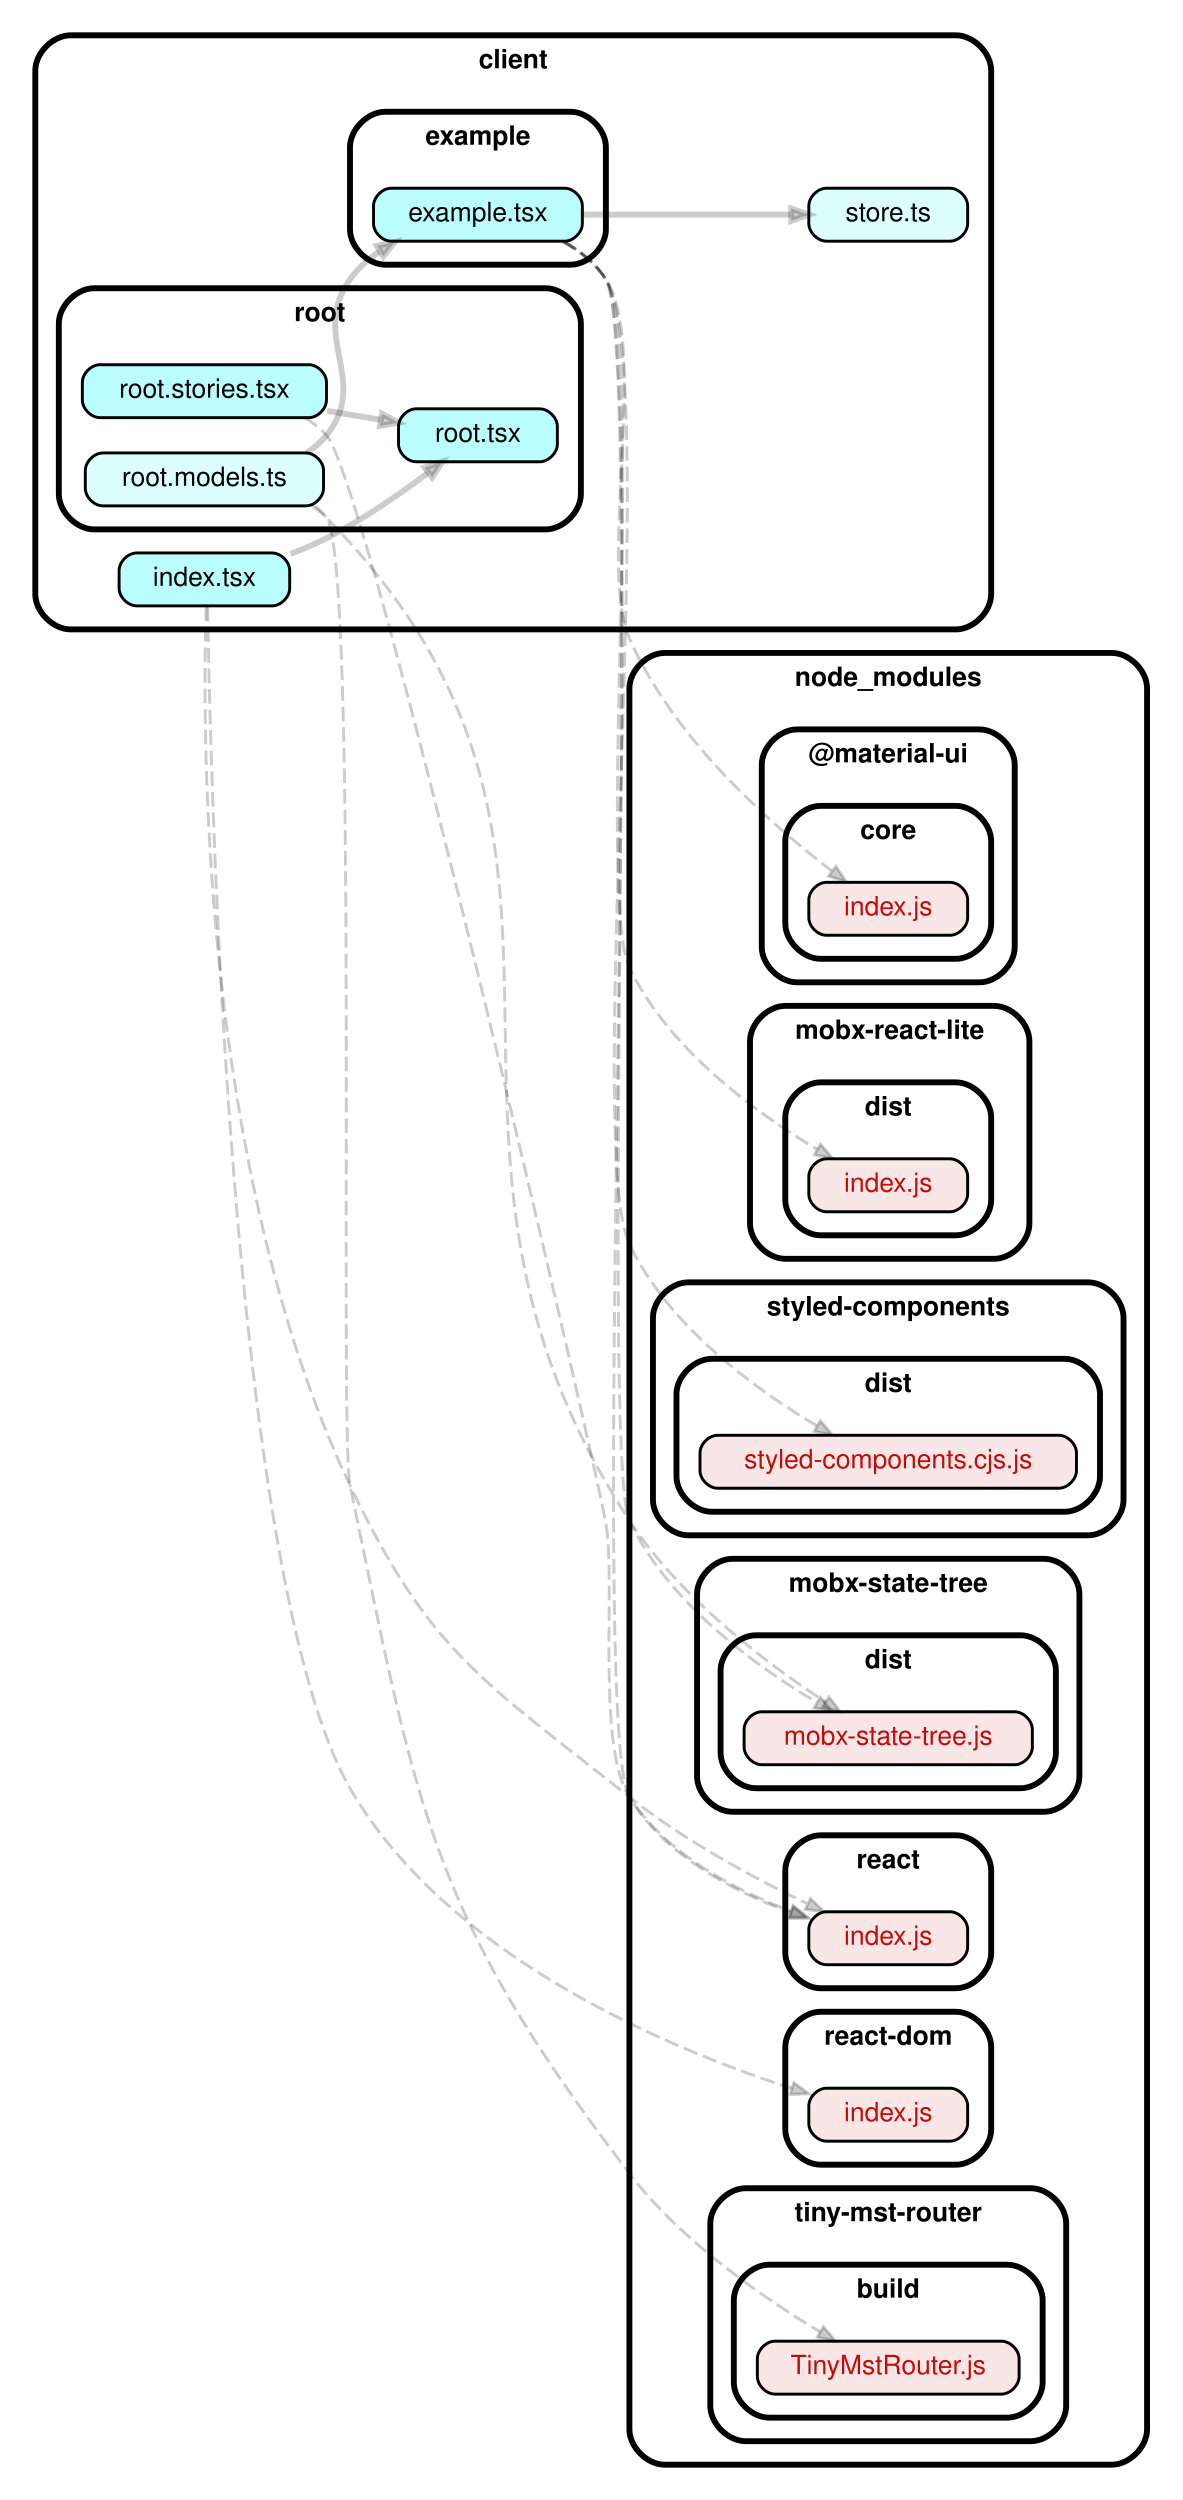
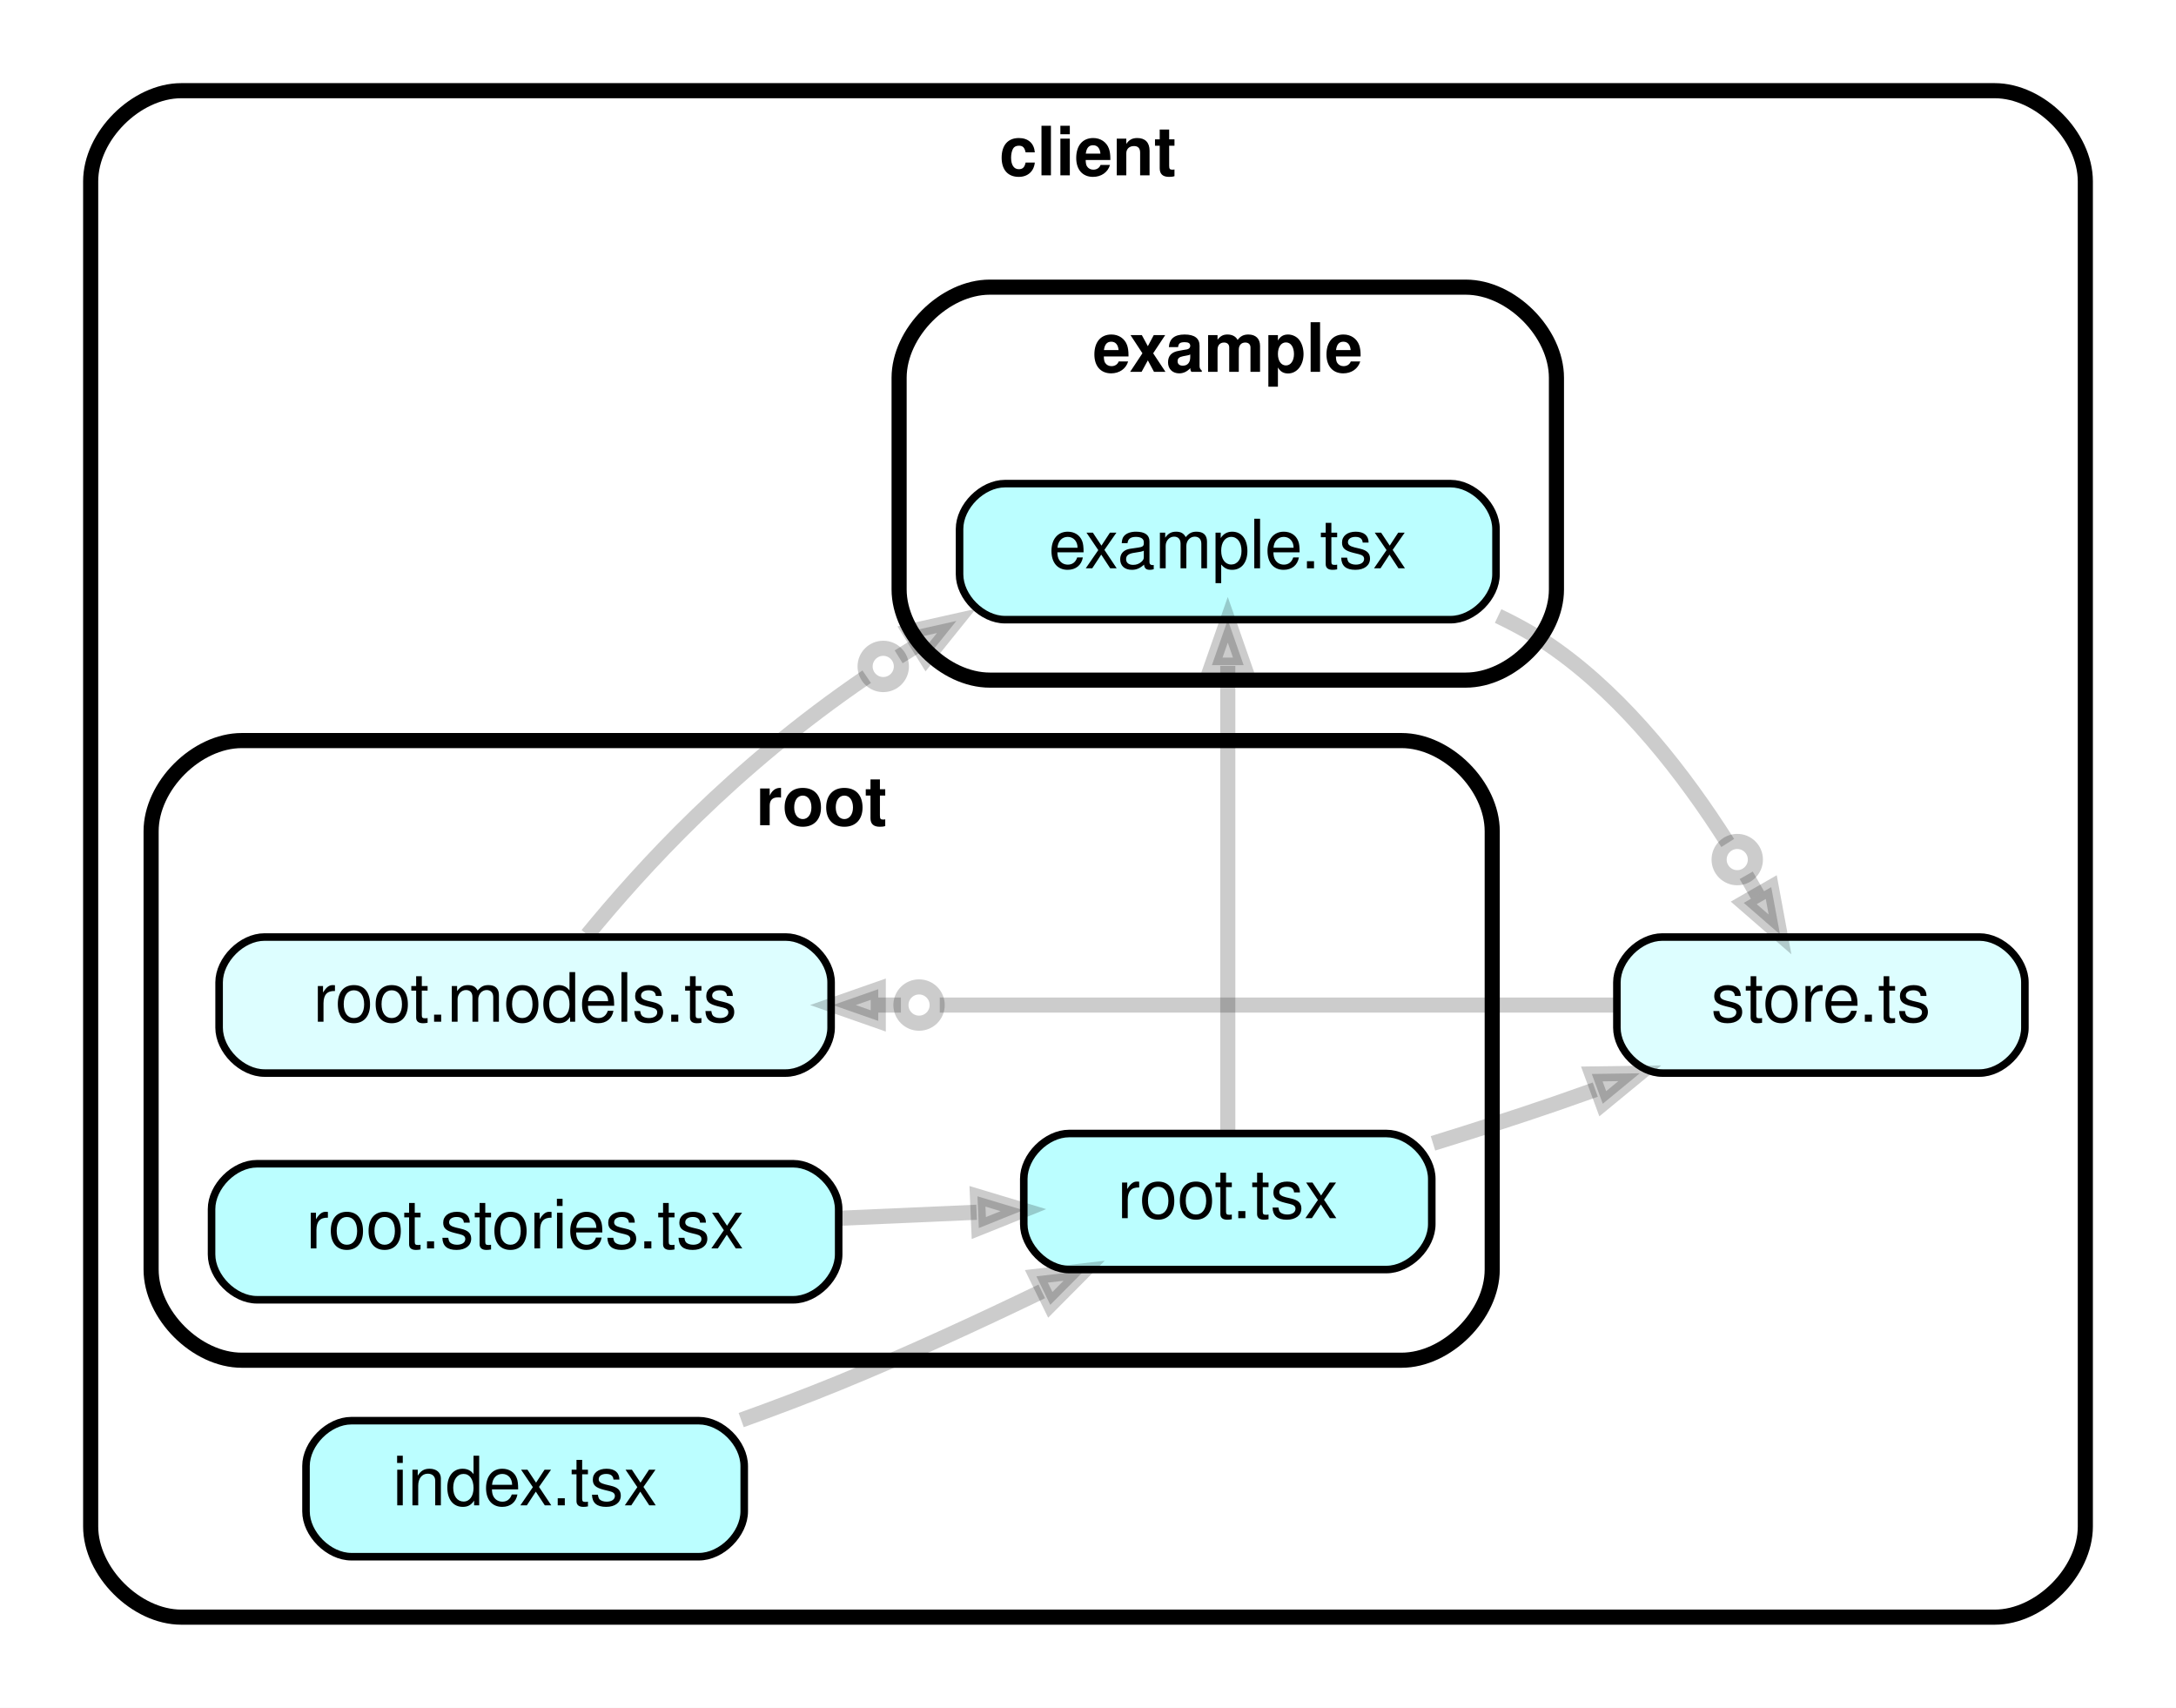
- <svg xmlns="http://www.w3.org/2000/svg" xmlns:xlink="http://www.w3.org/1999/xlink" width="402pt" height="850pt" viewBox="0.00 0.00 402.00 850.00">
-   <g id="graph0" class="graph" transform="scale(1 1) rotate(0) translate(4 846)">
-     <polygon fill="white" stroke="transparent" points="-4,4 -4,-846 398,-846 398,4 -4,4" />
+ <svg xmlns="http://www.w3.org/2000/svg" xmlns:xlink="http://www.w3.org/1999/xlink" width="288pt" height="226pt" viewBox="0.00 0.00 288.00 226.00">
+   <g id="graph0" class="graph" transform="scale(1 1) rotate(0) translate(4 222)">
+     <polygon fill="white" stroke="transparent" points="-4,4 -4,-222 284,-222 284,4 -4,4" />
    <g id="clust1" class="cluster">
-       <path fill="#ffffff" stroke="black" stroke-width="2" d="M20,-632C20,-632 321,-632 321,-632 327,-632 333,-638 333,-644 333,-644 333,-822 333,-822 333,-828 327,-834 321,-834 321,-834 20,-834 20,-834 14,-834 8,-828 8,-822 8,-822 8,-644 8,-644 8,-638 14,-632 20,-632" />
-       <text text-anchor="middle" x="170.5" y="-822.8" font-family="Helvetica,sans-Serif" font-weight="bold" font-size="9.00">client</text>
+       <path fill="#ffffff" stroke="black" stroke-width="2" d="M20,-8C20,-8 260,-8 260,-8 266,-8 272,-14 272,-20 272,-20 272,-198 272,-198 272,-204 266,-210 260,-210 260,-210 20,-210 20,-210 14,-210 8,-204 8,-198 8,-198 8,-20 8,-20 8,-14 14,-8 20,-8" />
+       <text text-anchor="middle" x="140" y="-198.8" font-family="Helvetica,sans-Serif" font-weight="bold" font-size="9.00">client</text>
    </g>
    <g id="clust2" class="cluster">
-       <path fill="#ffffff" stroke="black" stroke-width="2" d="M127,-756C127,-756 190,-756 190,-756 196,-756 202,-762 202,-768 202,-768 202,-796 202,-796 202,-802 196,-808 190,-808 190,-808 127,-808 127,-808 121,-808 115,-802 115,-796 115,-796 115,-768 115,-768 115,-762 121,-756 127,-756" />
-       <text text-anchor="middle" x="158.5" y="-796.8" font-family="Helvetica,sans-Serif" font-weight="bold" font-size="9.00">example</text>
+       <path fill="#ffffff" stroke="black" stroke-width="2" d="M127,-132C127,-132 190,-132 190,-132 196,-132 202,-138 202,-144 202,-144 202,-172 202,-172 202,-178 196,-184 190,-184 190,-184 127,-184 127,-184 121,-184 115,-178 115,-172 115,-172 115,-144 115,-144 115,-138 121,-132 127,-132" />
+       <text text-anchor="middle" x="158.5" y="-172.8" font-family="Helvetica,sans-Serif" font-weight="bold" font-size="9.00">example</text>
    </g>
    <g id="clust3" class="cluster">
-       <path fill="#ffffff" stroke="black" stroke-width="2" d="M28,-666C28,-666 181.5,-666 181.5,-666 187.5,-666 193.5,-672 193.5,-678 193.5,-678 193.5,-736 193.5,-736 193.5,-742 187.5,-748 181.5,-748 181.5,-748 28,-748 28,-748 22,-748 16,-742 16,-736 16,-736 16,-678 16,-678 16,-672 22,-666 28,-666" />
-       <text text-anchor="middle" x="104.75" y="-736.8" font-family="Helvetica,sans-Serif" font-weight="bold" font-size="9.00">root</text>
-     </g>
-     <g id="clust4" class="cluster">
-       <path fill="#ffffff" stroke="black" stroke-width="2" d="M222,-8C222,-8 374,-8 374,-8 380,-8 386,-14 386,-20 386,-20 386,-612 386,-612 386,-618 380,-624 374,-624 374,-624 222,-624 222,-624 216,-624 210,-618 210,-612 210,-612 210,-20 210,-20 210,-14 216,-8 222,-8" />
-       <text text-anchor="middle" x="298" y="-612.8" font-family="Helvetica,sans-Serif" font-weight="bold" font-size="9.00">node_modules</text>
-     </g>
-     <g id="clust5" class="cluster">
-       <path fill="#ffffff" stroke="black" stroke-width="2" d="M267,-512C267,-512 329,-512 329,-512 335,-512 341,-518 341,-524 341,-524 341,-586 341,-586 341,-592 335,-598 329,-598 329,-598 267,-598 267,-598 261,-598 255,-592 255,-586 255,-586 255,-524 255,-524 255,-518 261,-512 267,-512" />
-       <text text-anchor="middle" x="298" y="-586.8" font-family="Helvetica,sans-Serif" font-weight="bold" font-size="9.00">@material-ui</text>
-     </g>
-     <g id="clust6" class="cluster">
-       <path fill="#ffffff" stroke="black" stroke-width="2" d="M275,-520C275,-520 321,-520 321,-520 327,-520 333,-526 333,-532 333,-532 333,-560 333,-560 333,-566 327,-572 321,-572 321,-572 275,-572 275,-572 269,-572 263,-566 263,-560 263,-560 263,-532 263,-532 263,-526 269,-520 275,-520" />
-       <text text-anchor="middle" x="298" y="-560.8" font-family="Helvetica,sans-Serif" font-weight="bold" font-size="9.00">core</text>
-     </g>
-     <g id="clust7" class="cluster">
-       <path fill="#ffffff" stroke="black" stroke-width="2" d="M263,-418C263,-418 334,-418 334,-418 340,-418 346,-424 346,-430 346,-430 346,-492 346,-492 346,-498 340,-504 334,-504 334,-504 263,-504 263,-504 257,-504 251,-498 251,-492 251,-492 251,-430 251,-430 251,-424 257,-418 263,-418" />
-       <text text-anchor="middle" x="298.5" y="-492.8" font-family="Helvetica,sans-Serif" font-weight="bold" font-size="9.00">mobx-react-lite</text>
-     </g>
-     <g id="clust8" class="cluster">
-       <path fill="#ffffff" stroke="black" stroke-width="2" d="M275,-426C275,-426 321,-426 321,-426 327,-426 333,-432 333,-438 333,-438 333,-466 333,-466 333,-472 327,-478 321,-478 321,-478 275,-478 275,-478 269,-478 263,-472 263,-466 263,-466 263,-438 263,-438 263,-432 269,-426 275,-426" />
-       <text text-anchor="middle" x="298" y="-466.8" font-family="Helvetica,sans-Serif" font-weight="bold" font-size="9.00">dist</text>
-     </g>
-     <g id="clust9" class="cluster">
-       <path fill="#ffffff" stroke="black" stroke-width="2" d="M245,-230C245,-230 351,-230 351,-230 357,-230 363,-236 363,-242 363,-242 363,-304 363,-304 363,-310 357,-316 351,-316 351,-316 245,-316 245,-316 239,-316 233,-310 233,-304 233,-304 233,-242 233,-242 233,-236 239,-230 245,-230" />
-       <text text-anchor="middle" x="298" y="-304.8" font-family="Helvetica,sans-Serif" font-weight="bold" font-size="9.00">mobx-state-tree</text>
-     </g>
-     <g id="clust10" class="cluster">
-       <path fill="#ffffff" stroke="black" stroke-width="2" d="M253,-238C253,-238 343,-238 343,-238 349,-238 355,-244 355,-250 355,-250 355,-278 355,-278 355,-284 349,-290 343,-290 343,-290 253,-290 253,-290 247,-290 241,-284 241,-278 241,-278 241,-250 241,-250 241,-244 247,-238 253,-238" />
-       <text text-anchor="middle" x="298" y="-278.8" font-family="Helvetica,sans-Serif" font-weight="bold" font-size="9.00">dist</text>
-     </g>
-     <g id="clust11" class="cluster">
-       <path fill="#ffffff" stroke="black" stroke-width="2" d="M275,-110C275,-110 321,-110 321,-110 327,-110 333,-116 333,-122 333,-122 333,-150 333,-150 333,-156 327,-162 321,-162 321,-162 275,-162 275,-162 269,-162 263,-156 263,-150 263,-150 263,-122 263,-122 263,-116 269,-110 275,-110" />
-       <text text-anchor="middle" x="298" y="-150.8" font-family="Helvetica,sans-Serif" font-weight="bold" font-size="9.00">react-dom</text>
-     </g>
-     <g id="clust12" class="cluster">
-       <path fill="#ffffff" stroke="black" stroke-width="2" d="M275,-170C275,-170 321,-170 321,-170 327,-170 333,-176 333,-182 333,-182 333,-210 333,-210 333,-216 327,-222 321,-222 321,-222 275,-222 275,-222 269,-222 263,-216 263,-210 263,-210 263,-182 263,-182 263,-176 269,-170 275,-170" />
-       <text text-anchor="middle" x="298" y="-210.8" font-family="Helvetica,sans-Serif" font-weight="bold" font-size="9.00">react</text>
-     </g>
-     <g id="clust13" class="cluster">
-       <path fill="#ffffff" stroke="black" stroke-width="2" d="M230,-324C230,-324 366,-324 366,-324 372,-324 378,-330 378,-336 378,-336 378,-398 378,-398 378,-404 372,-410 366,-410 366,-410 230,-410 230,-410 224,-410 218,-404 218,-398 218,-398 218,-336 218,-336 218,-330 224,-324 230,-324" />
-       <text text-anchor="middle" x="298" y="-398.8" font-family="Helvetica,sans-Serif" font-weight="bold" font-size="9.00">styled-components</text>
-     </g>
-     <g id="clust14" class="cluster">
-       <path fill="#ffffff" stroke="black" stroke-width="2" d="M238,-332C238,-332 358,-332 358,-332 364,-332 370,-338 370,-344 370,-344 370,-372 370,-372 370,-378 364,-384 358,-384 358,-384 238,-384 238,-384 232,-384 226,-378 226,-372 226,-372 226,-344 226,-344 226,-338 232,-332 238,-332" />
-       <text text-anchor="middle" x="298" y="-372.8" font-family="Helvetica,sans-Serif" font-weight="bold" font-size="9.00">dist</text>
-     </g>
-     <g id="clust15" class="cluster">
-       <path fill="#ffffff" stroke="black" stroke-width="2" d="M249.5,-16C249.5,-16 346.5,-16 346.5,-16 352.5,-16 358.5,-22 358.5,-28 358.5,-28 358.5,-90 358.5,-90 358.5,-96 352.5,-102 346.5,-102 346.5,-102 249.5,-102 249.5,-102 243.5,-102 237.5,-96 237.5,-90 237.5,-90 237.5,-28 237.5,-28 237.5,-22 243.5,-16 249.5,-16" />
-       <text text-anchor="middle" x="298" y="-90.8" font-family="Helvetica,sans-Serif" font-weight="bold" font-size="9.00">tiny-mst-router</text>
-     </g>
-     <g id="clust16" class="cluster">
-       <path fill="#ffffff" stroke="black" stroke-width="2" d="M257.5,-24C257.5,-24 338.5,-24 338.5,-24 344.5,-24 350.5,-30 350.5,-36 350.5,-36 350.5,-64 350.5,-64 350.5,-70 344.5,-76 338.5,-76 338.5,-76 257.5,-76 257.5,-76 251.5,-76 245.5,-70 245.5,-64 245.5,-64 245.5,-36 245.5,-36 245.5,-30 251.5,-24 257.5,-24" />
-       <text text-anchor="middle" x="298" y="-64.8" font-family="Helvetica,sans-Serif" font-weight="bold" font-size="9.00">build</text>
+       <path fill="#ffffff" stroke="black" stroke-width="2" d="M28,-42C28,-42 181.5,-42 181.5,-42 187.5,-42 193.5,-48 193.5,-54 193.5,-54 193.5,-112 193.5,-112 193.5,-118 187.5,-124 181.5,-124 181.5,-124 28,-124 28,-124 22,-124 16,-118 16,-112 16,-112 16,-54 16,-54 16,-48 22,-42 28,-42" />
+       <text text-anchor="middle" x="104.75" y="-112.8" font-family="Helvetica,sans-Serif" font-weight="bold" font-size="9.00">root</text>
    </g>
    <g id="node1" class="node">
      <g id="a_node1">
        <a xlink:href="client/example/example.tsx" xlink:title="example.tsx">
-           <path fill="#bbfeff" stroke="black" d="M188,-782C188,-782 129,-782 129,-782 126,-782 123,-779 123,-776 123,-776 123,-770 123,-770 123,-767 126,-764 129,-764 129,-764 188,-764 188,-764 191,-764 194,-767 194,-770 194,-770 194,-776 194,-776 194,-779 191,-782 188,-782" />
-           <text text-anchor="middle" x="158.5" y="-770.8" font-family="Helvetica,sans-Serif" font-size="9.00">example.tsx</text>
+           <path fill="#bbfeff" stroke="black" d="M188,-158C188,-158 129,-158 129,-158 126,-158 123,-155 123,-152 123,-152 123,-146 123,-146 123,-143 126,-140 129,-140 129,-140 188,-140 188,-140 191,-140 194,-143 194,-146 194,-146 194,-152 194,-152 194,-155 191,-158 188,-158" />
+           <text text-anchor="middle" x="158.5" y="-146.8" font-family="Helvetica,sans-Serif" font-size="9.00">example.tsx</text>
        </a>
      </g>
    </g>
    <g id="node2" class="node">
      <g id="a_node2">
        <a xlink:href="client/store.ts" xlink:title="store.ts">
-           <path fill="#ddfeff" stroke="black" d="M319,-782C319,-782 277,-782 277,-782 274,-782 271,-779 271,-776 271,-776 271,-770 271,-770 271,-767 274,-764 277,-764 277,-764 319,-764 319,-764 322,-764 325,-767 325,-770 325,-770 325,-776 325,-776 325,-779 322,-782 319,-782" />
-           <text text-anchor="middle" x="298" y="-770.8" font-family="Helvetica,sans-Serif" font-size="9.00">store.ts</text>
+           <path fill="#ddfeff" stroke="black" d="M258,-98C258,-98 216,-98 216,-98 213,-98 210,-95 210,-92 210,-92 210,-86 210,-86 210,-83 213,-80 216,-80 216,-80 258,-80 258,-80 261,-80 264,-83 264,-86 264,-86 264,-92 264,-92 264,-95 261,-98 258,-98" />
+           <text text-anchor="middle" x="237" y="-86.8" font-family="Helvetica,sans-Serif" font-size="9.00">store.ts</text>
        </a>
      </g>
    </g>
    <g id="edge1" class="edge">
-       <path fill="none" stroke="#000000" stroke-width="2" stroke-opacity="0.2" d="M194.2,-773C215.92,-773 243.71,-773 264.92,-773" />
-       <polygon fill="#000000" fill-opacity="0.2" stroke="#000000" stroke-width="2" stroke-opacity="0.2" points="265,-775.1 271,-773 265,-770.9 265,-775.1" />
+       <path fill="none" stroke="#000000" stroke-width="2" stroke-opacity="0.2" d="M194.28,-140.48C197,-139.19 199.61,-137.71 202,-136 211.25,-129.39 218.95,-119.47 224.67,-110.45" />
+       <polygon fill="#000000" fill-opacity="0.2" stroke="#000000" stroke-width="2" stroke-opacity="0.2" points="230.43,-104.61 231.59,-98.35 226.79,-102.52 230.43,-104.61" />
+       <polyline fill="none" stroke="#000000" stroke-width="2" stroke-opacity="0.2" points="228.61,-103.56 227.12,-106.17 " />
+       <ellipse fill="none" stroke="#000000" stroke-width="2" stroke-opacity="0.2" cx="225.93" cy="-108.25" rx="2.4" ry="2.4" />
+     </g>
+     <g id="node5" class="node">
+       <g id="a_node5">
+         <a xlink:href="client/root/root.models.ts" xlink:title="root.models.ts">
+           <path fill="#ddfeff" stroke="black" d="M100,-98C100,-98 31,-98 31,-98 28,-98 25,-95 25,-92 25,-92 25,-86 25,-86 25,-83 28,-80 31,-80 31,-80 100,-80 100,-80 103,-80 106,-83 106,-86 106,-86 106,-92 106,-92 106,-95 103,-98 100,-98" />
+           <text text-anchor="middle" x="65.5" y="-86.8" font-family="Helvetica,sans-Serif" font-size="9.00">root.models.ts</text>
+         </a>
+       </g>
+     </g>
+     <g id="edge7" class="edge">
+       <path fill="none" stroke="#000000" stroke-width="2" stroke-opacity="0.2" d="M209.95,-89C186.18,-89 150.3,-89 120.38,-89" />
+       <polygon fill="#000000" fill-opacity="0.2" stroke="#000000" stroke-width="2" stroke-opacity="0.2" points="112.24,-86.9 106.24,-89 112.24,-91.1 112.24,-86.9" />
+       <polyline fill="none" stroke="#000000" stroke-width="2" stroke-opacity="0.2" points="112.24,-89 115.24,-89 " />
+       <ellipse fill="none" stroke="#000000" stroke-width="2" stroke-opacity="0.2" cx="117.64" cy="-89" rx="2.4" ry="2.4" />
    </g>
    <g id="node3" class="node">
      <g id="a_node3">
-         <a xlink:href="node_modules/@material-ui/core/index.js" xlink:title="index.js">
-           <path fill="#c40b0a" fill-opacity="0.102" stroke="black" d="M319,-546C319,-546 277,-546 277,-546 274,-546 271,-543 271,-540 271,-540 271,-534 271,-534 271,-531 274,-528 277,-528 277,-528 319,-528 319,-528 322,-528 325,-531 325,-534 325,-534 325,-540 325,-540 325,-543 322,-546 319,-546" />
-           <text text-anchor="middle" x="298" y="-534.8" font-family="Helvetica,sans-Serif" font-size="9.00" fill="#c40b0a">index.js</text>
+         <a xlink:href="client/index.tsx" xlink:title="index.tsx">
+           <path fill="#bbfeff" stroke="black" d="M88.5,-34C88.5,-34 42.5,-34 42.5,-34 39.5,-34 36.5,-31 36.5,-28 36.5,-28 36.5,-22 36.5,-22 36.5,-19 39.5,-16 42.5,-16 42.5,-16 88.5,-16 88.5,-16 91.5,-16 94.5,-19 94.5,-22 94.5,-22 94.5,-28 94.5,-28 94.5,-31 91.5,-34 88.5,-34" />
+           <text text-anchor="middle" x="65.5" y="-22.8" font-family="Helvetica,sans-Serif" font-size="9.00">index.tsx</text>
+         </a>
+       </g>
+     </g>
+     <g id="node4" class="node">
+       <g id="a_node4">
+         <a xlink:href="client/root/root.tsx" xlink:title="root.tsx">
+           <path fill="#bbfeff" stroke="black" d="M179.5,-72C179.5,-72 137.5,-72 137.5,-72 134.5,-72 131.5,-69 131.5,-66 131.5,-66 131.5,-60 131.5,-60 131.5,-57 134.5,-54 137.5,-54 137.5,-54 179.5,-54 179.5,-54 182.5,-54 185.5,-57 185.5,-60 185.5,-60 185.5,-66 185.5,-66 185.5,-69 182.5,-72 179.5,-72" />
+           <text text-anchor="middle" x="158.5" y="-60.8" font-family="Helvetica,sans-Serif" font-size="9.00">root.tsx</text>
        </a>
      </g>
    </g>
    <g id="edge2" class="edge">
-       <path fill="none" stroke="#000000" stroke-dasharray="5,2" stroke-opacity="0.2" d="M186.98,-763.99C192.85,-760.8 198.36,-756.56 202,-751 216.87,-728.26 199.13,-653.9 210,-629 224.83,-595.01 257.9,-565.86 278.72,-549.94" />
-       <polygon fill="#000000" fill-opacity="0.2" stroke="#000000" stroke-opacity="0.2" points="280.2,-551.46 283.74,-546.18 277.68,-548.1 280.2,-551.46" />
+       <path fill="none" stroke="#000000" stroke-width="2" stroke-opacity="0.2" d="M94.1,-34.08C98.45,-35.64 102.87,-37.31 107,-39 115.91,-42.64 125.49,-47.06 133.88,-51.11" />
+       <polygon fill="#000000" fill-opacity="0.2" stroke="#000000" stroke-width="2" stroke-opacity="0.2" points="133.17,-53.1 139.49,-53.84 135.01,-49.33 133.17,-53.1" />
    </g>
-     <g id="node4" class="node">
-       <g id="a_node4">
-         <a xlink:href="node_modules/mobx-react-lite/dist/index.js" xlink:title="index.js">
-           <path fill="#c40b0a" fill-opacity="0.102" stroke="black" d="M319,-452C319,-452 277,-452 277,-452 274,-452 271,-449 271,-446 271,-446 271,-440 271,-440 271,-437 274,-434 277,-434 277,-434 319,-434 319,-434 322,-434 325,-437 325,-440 325,-440 325,-446 325,-446 325,-449 322,-452 319,-452" />
-           <text text-anchor="middle" x="298" y="-440.8" font-family="Helvetica,sans-Serif" font-size="9.00" fill="#c40b0a">index.js</text>
-         </a>
-       </g>
+     <g id="edge5" class="edge">
+       <path fill="none" stroke="#000000" stroke-width="2" stroke-opacity="0.2" d="M158.5,-72.07C158.5,-92.67 158.5,-113.28 158.5,-133.88" />
+       <polygon fill="#000000" fill-opacity="0.2" stroke="#000000" stroke-width="2" stroke-opacity="0.2" points="156.4,-133.98 158.5,-139.98 160.6,-133.98 156.4,-133.98" />
+     </g>
+     <g id="edge6" class="edge">
+       <path fill="none" stroke="#000000" stroke-width="2" stroke-opacity="0.2" d="M185.66,-70.7C191.09,-72.38 196.75,-74.19 202,-76 203.68,-76.58 205.4,-77.19 207.14,-77.81" />
+       <polygon fill="#000000" fill-opacity="0.2" stroke="#000000" stroke-width="2" stroke-opacity="0.2" points="206.68,-79.88 213.03,-79.97 208.13,-75.94 206.68,-79.88" />
    </g>
    <g id="edge3" class="edge">
-       <path fill="none" stroke="#000000" stroke-dasharray="5,2" stroke-opacity="0.2" d="M187.55,-763.83C193.24,-760.66 198.54,-756.48 202,-751 215.9,-729.01 198.68,-540.42 210,-517 223.46,-489.14 252.84,-467.75 273.73,-455.29" />
-       <polygon fill="#000000" fill-opacity="0.2" stroke="#000000" stroke-opacity="0.2" points="274.97,-457 279.11,-452.17 272.86,-453.36 274.97,-457" />
+       <path fill="none" stroke="#000000" stroke-width="2" stroke-opacity="0.2" d="M73.74,-98.29C80.95,-107.06 92.88,-120.3 110.71,-132.45" />
+       <polygon fill="#000000" fill-opacity="0.2" stroke="#000000" stroke-width="2" stroke-opacity="0.2" points="116.38,-138.44 122.58,-139.83 118.6,-134.88 116.38,-138.44" />
+       <polyline fill="none" stroke="#000000" stroke-width="2" stroke-opacity="0.2" points="117.49,-136.66 114.94,-135.08 " />
+       <ellipse fill="none" stroke="#000000" stroke-width="2" stroke-opacity="0.2" cx="112.9" cy="-133.81" rx="2.4" ry="2.4" />
    </g>
-     <g id="node5" class="node">
-       <g id="a_node5">
-         <a xlink:href="node_modules/mobx-state-tree/dist/mobx-state-tree.js" xlink:title="mobx-state-tree.js">
-           <path fill="#c40b0a" fill-opacity="0.102" stroke="black" d="M341,-264C341,-264 255,-264 255,-264 252,-264 249,-261 249,-258 249,-258 249,-252 249,-252 249,-249 252,-246 255,-246 255,-246 341,-246 341,-246 344,-246 347,-249 347,-252 347,-252 347,-258 347,-258 347,-261 344,-264 341,-264" />
-           <text text-anchor="middle" x="298" y="-252.8" font-family="Helvetica,sans-Serif" font-size="9.00" fill="#c40b0a">mobx-state-tree.js</text>
+     <g id="node6" class="node">
+       <g id="a_node6">
+         <a xlink:href="client/root/root.stories.tsx" xlink:title="root.stories.tsx">
+           <path fill="#bbfeff" stroke="black" d="M101,-68C101,-68 30,-68 30,-68 27,-68 24,-65 24,-62 24,-62 24,-56 24,-56 24,-53 27,-50 30,-50 30,-50 101,-50 101,-50 104,-50 107,-53 107,-56 107,-56 107,-62 107,-62 107,-65 104,-68 101,-68" />
+           <text text-anchor="middle" x="65.5" y="-56.8" font-family="Helvetica,sans-Serif" font-size="9.00">root.stories.tsx</text>
        </a>
      </g>
    </g>
    <g id="edge4" class="edge">
-       <path fill="none" stroke="#000000" stroke-dasharray="5,2" stroke-opacity="0.2" d="M187.61,-763.87C193.3,-760.7 198.58,-756.5 202,-751 214.38,-731.08 199.96,-350.19 210,-329 223.25,-301.04 252.67,-279.67 273.63,-267.24" />
-       <polygon fill="#000000" fill-opacity="0.2" stroke="#000000" stroke-opacity="0.2" points="274.88,-268.95 279.03,-264.13 272.78,-265.31 274.88,-268.95" />
-     </g>
-     <g id="node6" class="node">
-       <g id="a_node6">
-         <a xlink:href="node_modules/react/index.js" xlink:title="index.js">
-           <path fill="#c40b0a" fill-opacity="0.102" stroke="black" d="M319,-196C319,-196 277,-196 277,-196 274,-196 271,-193 271,-190 271,-190 271,-184 271,-184 271,-181 274,-178 277,-178 277,-178 319,-178 319,-178 322,-178 325,-181 325,-184 325,-184 325,-190 325,-190 325,-193 322,-196 319,-196" />
-           <text text-anchor="middle" x="298" y="-184.8" font-family="Helvetica,sans-Serif" font-size="9.00" fill="#c40b0a">index.js</text>
-         </a>
-       </g>
-     </g>
-     <g id="edge5" class="edge">
-       <path fill="none" stroke="#000000" stroke-dasharray="5,2" stroke-opacity="0.2" d="M187.62,-763.87C193.31,-760.7 198.59,-756.51 202,-751 217.09,-726.62 195.23,-259.57 210,-235 221.92,-215.17 245.23,-202.94 264.72,-195.79" />
-       <polygon fill="#000000" fill-opacity="0.2" stroke="#000000" stroke-opacity="0.2" points="265.66,-197.69 270.63,-193.74 264.28,-193.73 265.66,-197.69" />
-     </g>
-     <g id="node7" class="node">
-       <g id="a_node7">
-         <a xlink:href="node_modules/styled-components/dist/styled-components.cjs.js" xlink:title="styled-components.cjs.js">
-           <path fill="#c40b0a" fill-opacity="0.102" stroke="black" d="M356,-358C356,-358 240,-358 240,-358 237,-358 234,-355 234,-352 234,-352 234,-346 234,-346 234,-343 237,-340 240,-340 240,-340 356,-340 356,-340 359,-340 362,-343 362,-346 362,-346 362,-352 362,-352 362,-355 359,-358 356,-358" />
-           <text text-anchor="middle" x="298" y="-346.8" font-family="Helvetica,sans-Serif" font-size="9.00" fill="#c40b0a">styled-components.cjs.js</text>
-         </a>
-       </g>
-     </g>
-     <g id="edge6" class="edge">
-       <path fill="none" stroke="#000000" stroke-dasharray="5,2" stroke-opacity="0.2" d="M187.58,-763.85C193.28,-760.68 198.56,-756.49 202,-751 221.33,-720.09 194.3,-455.9 210,-423 223.33,-395.07 252.73,-373.69 273.67,-361.26" />
-       <polygon fill="#000000" fill-opacity="0.2" stroke="#000000" stroke-opacity="0.2" points="274.91,-362.96 279.06,-358.14 272.81,-359.33 274.91,-362.96" />
-     </g>
-     <g id="node8" class="node">
-       <g id="a_node8">
-         <a xlink:href="client/index.tsx" xlink:title="index.tsx">
-           <path fill="#bbfeff" stroke="black" d="M88.5,-658C88.5,-658 42.5,-658 42.5,-658 39.5,-658 36.5,-655 36.5,-652 36.5,-652 36.5,-646 36.5,-646 36.5,-643 39.5,-640 42.5,-640 42.5,-640 88.5,-640 88.5,-640 91.5,-640 94.5,-643 94.5,-646 94.5,-646 94.5,-652 94.5,-652 94.5,-655 91.5,-658 88.5,-658" />
-           <text text-anchor="middle" x="65.5" y="-646.8" font-family="Helvetica,sans-Serif" font-size="9.00">index.tsx</text>
-         </a>
-       </g>
-     </g>
-     <g id="edge8" class="edge">
-       <path fill="none" stroke="#000000" stroke-dasharray="5,2" stroke-opacity="0.2" d="M66.11,-639.89C64.83,-601.45 63.44,-449.55 115,-341 142.14,-283.86 160.5,-274.39 210,-235 228.56,-220.24 252.27,-207.49 270.25,-198.85" />
-       <polygon fill="#000000" fill-opacity="0.2" stroke="#000000" stroke-opacity="0.2" points="271.58,-200.54 276.11,-196.08 269.79,-196.74 271.58,-200.54" />
-     </g>
-     <g id="node9" class="node">
-       <g id="a_node9">
-         <a xlink:href="client/root/root.tsx" xlink:title="root.tsx">
-           <path fill="#bbfeff" stroke="black" d="M179.5,-707C179.5,-707 137.5,-707 137.5,-707 134.5,-707 131.5,-704 131.5,-701 131.5,-701 131.5,-695 131.5,-695 131.5,-692 134.5,-689 137.5,-689 137.5,-689 179.5,-689 179.5,-689 182.5,-689 185.5,-692 185.5,-695 185.5,-695 185.5,-701 185.5,-701 185.5,-704 182.5,-707 179.5,-707" />
-           <text text-anchor="middle" x="158.5" y="-695.8" font-family="Helvetica,sans-Serif" font-size="9.00">root.tsx</text>
-         </a>
-       </g>
-     </g>
-     <g id="edge7" class="edge">
-       <path fill="none" stroke="#000000" stroke-width="2" stroke-opacity="0.2" d="M94.8,-657.67C98.97,-659.26 103.15,-661.05 107,-663 119.2,-669.19 131.85,-677.96 141.44,-685.17" />
-       <polygon fill="#000000" fill-opacity="0.2" stroke="#000000" stroke-width="2" stroke-opacity="0.2" points="140.39,-687.01 146.43,-689 142.94,-683.68 140.39,-687.01" />
-     </g>
-     <g id="node10" class="node">
-       <g id="a_node10">
-         <a xlink:href="node_modules/react-dom/index.js" xlink:title="index.js">
-           <path fill="#c40b0a" fill-opacity="0.102" stroke="black" d="M319,-136C319,-136 277,-136 277,-136 274,-136 271,-133 271,-130 271,-130 271,-124 271,-124 271,-121 274,-118 277,-118 277,-118 319,-118 319,-118 322,-118 325,-121 325,-124 325,-124 325,-130 325,-130 325,-133 322,-136 319,-136" />
-           <text text-anchor="middle" x="298" y="-124.8" font-family="Helvetica,sans-Serif" font-size="9.00" fill="#c40b0a">index.js</text>
-         </a>
-       </g>
-     </g>
-     <g id="edge9" class="edge">
-       <path fill="none" stroke="#000000" stroke-dasharray="5,2" stroke-opacity="0.2" d="M66.62,-639.71C67.44,-585.49 73.62,-309.73 115,-238 147.76,-181.2 222.35,-149.86 265.17,-135.94" />
-       <polygon fill="#000000" fill-opacity="0.2" stroke="#000000" stroke-opacity="0.2" points="265.92,-137.9 271,-134.09 264.64,-133.9 265.92,-137.9" />
-     </g>
-     <g id="node11" class="node">
-       <g id="a_node11">
-         <a xlink:href="client/root/root.models.ts" xlink:title="root.models.ts">
-           <path fill="#ddfeff" stroke="black" d="M100,-692C100,-692 31,-692 31,-692 28,-692 25,-689 25,-686 25,-686 25,-680 25,-680 25,-677 28,-674 31,-674 31,-674 100,-674 100,-674 103,-674 106,-677 106,-680 106,-680 106,-686 106,-686 106,-689 103,-692 100,-692" />
-           <text text-anchor="middle" x="65.5" y="-680.8" font-family="Helvetica,sans-Serif" font-size="9.00">root.models.ts</text>
-         </a>
-       </g>
-     </g>
-     <g id="edge10" class="edge">
-       <path fill="none" stroke="#000000" stroke-width="2" stroke-opacity="0.2" d="M100.3,-692.05C102.82,-693.71 105.11,-695.67 107,-698 122.03,-716.48 101.13,-731.63 115,-751 117.66,-754.72 121.14,-757.85 124.96,-760.48" />
-       <polygon fill="#000000" fill-opacity="0.2" stroke="#000000" stroke-width="2" stroke-opacity="0.2" points="124.13,-762.43 130.34,-763.77 126.32,-758.85 124.13,-762.43" />
-     </g>
-     <g id="edge11" class="edge">
-       <path fill="none" stroke="#000000" stroke-dasharray="5,2" stroke-opacity="0.2" d="M102.2,-673.94C103.93,-672.78 105.55,-671.47 107,-670 217.98,-557.09 123.28,-461.46 210,-329 227.35,-302.5 256.92,-280.26 276.7,-267.28" />
-       <polygon fill="#000000" fill-opacity="0.2" stroke="#000000" stroke-opacity="0.2" points="277.85,-269.04 281.76,-264.03 275.57,-265.51 277.85,-269.04" />
-     </g>
-     <g id="node12" class="node">
-       <g id="a_node12">
-         <a xlink:href="node_modules/tiny-mst-router/build/TinyMstRouter.js" xlink:title="TinyMstRouter.js">
-           <path fill="#c40b0a" fill-opacity="0.102" stroke="black" d="M336.5,-50C336.5,-50 259.5,-50 259.5,-50 256.5,-50 253.5,-47 253.5,-44 253.5,-44 253.5,-38 253.5,-38 253.5,-35 256.5,-32 259.5,-32 259.5,-32 336.5,-32 336.5,-32 339.5,-32 342.5,-35 342.5,-38 342.5,-38 342.5,-44 342.5,-44 342.5,-47 339.5,-50 336.5,-50" />
-           <text text-anchor="middle" x="298" y="-38.8" font-family="Helvetica,sans-Serif" font-size="9.00" fill="#c40b0a">TinyMstRouter.js</text>
-         </a>
-       </g>
-     </g>
-     <g id="edge12" class="edge">
-       <path fill="none" stroke="#000000" stroke-dasharray="5,2" stroke-opacity="0.2" d="M103.38,-673.82C104.72,-672.69 105.94,-671.42 107,-670 117.95,-655.36 111.28,-358.9 115,-341 137.85,-231.11 141.74,-196.1 210,-107 227.71,-83.89 255.47,-64.76 274.86,-53.14" />
-       <polygon fill="#000000" fill-opacity="0.2" stroke="#000000" stroke-opacity="0.2" points="275.98,-54.92 280.09,-50.07 273.86,-51.3 275.98,-54.92" />
-     </g>
-     <g id="node13" class="node">
-       <g id="a_node13">
-         <a xlink:href="client/root/root.stories.tsx" xlink:title="root.stories.tsx">
-           <path fill="#bbfeff" stroke="black" d="M101,-722C101,-722 30,-722 30,-722 27,-722 24,-719 24,-716 24,-716 24,-710 24,-710 24,-707 27,-704 30,-704 30,-704 101,-704 101,-704 104,-704 107,-707 107,-710 107,-710 107,-716 107,-716 107,-719 104,-722 101,-722" />
-           <text text-anchor="middle" x="65.5" y="-710.8" font-family="Helvetica,sans-Serif" font-size="9.00">root.stories.tsx</text>
-         </a>
-       </g>
-     </g>
-     <g id="edge14" class="edge">
-       <path fill="none" stroke="#000000" stroke-dasharray="5,2" stroke-opacity="0.2" d="M99.67,-703.98C102.38,-702.31 104.89,-700.34 107,-698 121.21,-682.24 198.44,-348.92 202,-328 205.48,-307.55 198.7,-252.39 210,-235 222.52,-215.73 245.57,-203.52 264.8,-196.23" />
-       <polygon fill="#000000" fill-opacity="0.2" stroke="#000000" stroke-opacity="0.2" points="265.7,-198.14 270.63,-194.13 264.27,-194.19 265.7,-198.14" />
-     </g>
-     <g id="edge13" class="edge">
-       <path fill="none" stroke="#000000" stroke-width="2" stroke-opacity="0.2" d="M107.21,-706.29C113.26,-705.29 119.42,-704.28 125.26,-703.31" />
-       <polygon fill="#000000" fill-opacity="0.2" stroke="#000000" stroke-width="2" stroke-opacity="0.2" points="125.87,-705.34 131.45,-702.29 125.19,-701.2 125.87,-705.34" />
+       <path fill="none" stroke="#000000" stroke-width="2" stroke-opacity="0.2" d="M107.21,-60.79C113.26,-61.06 119.42,-61.33 125.26,-61.58" />
+       <polygon fill="#000000" fill-opacity="0.2" stroke="#000000" stroke-width="2" stroke-opacity="0.2" points="125.37,-63.69 131.45,-61.86 125.55,-59.49 125.37,-63.69" />
    </g>
  </g>
</svg>
